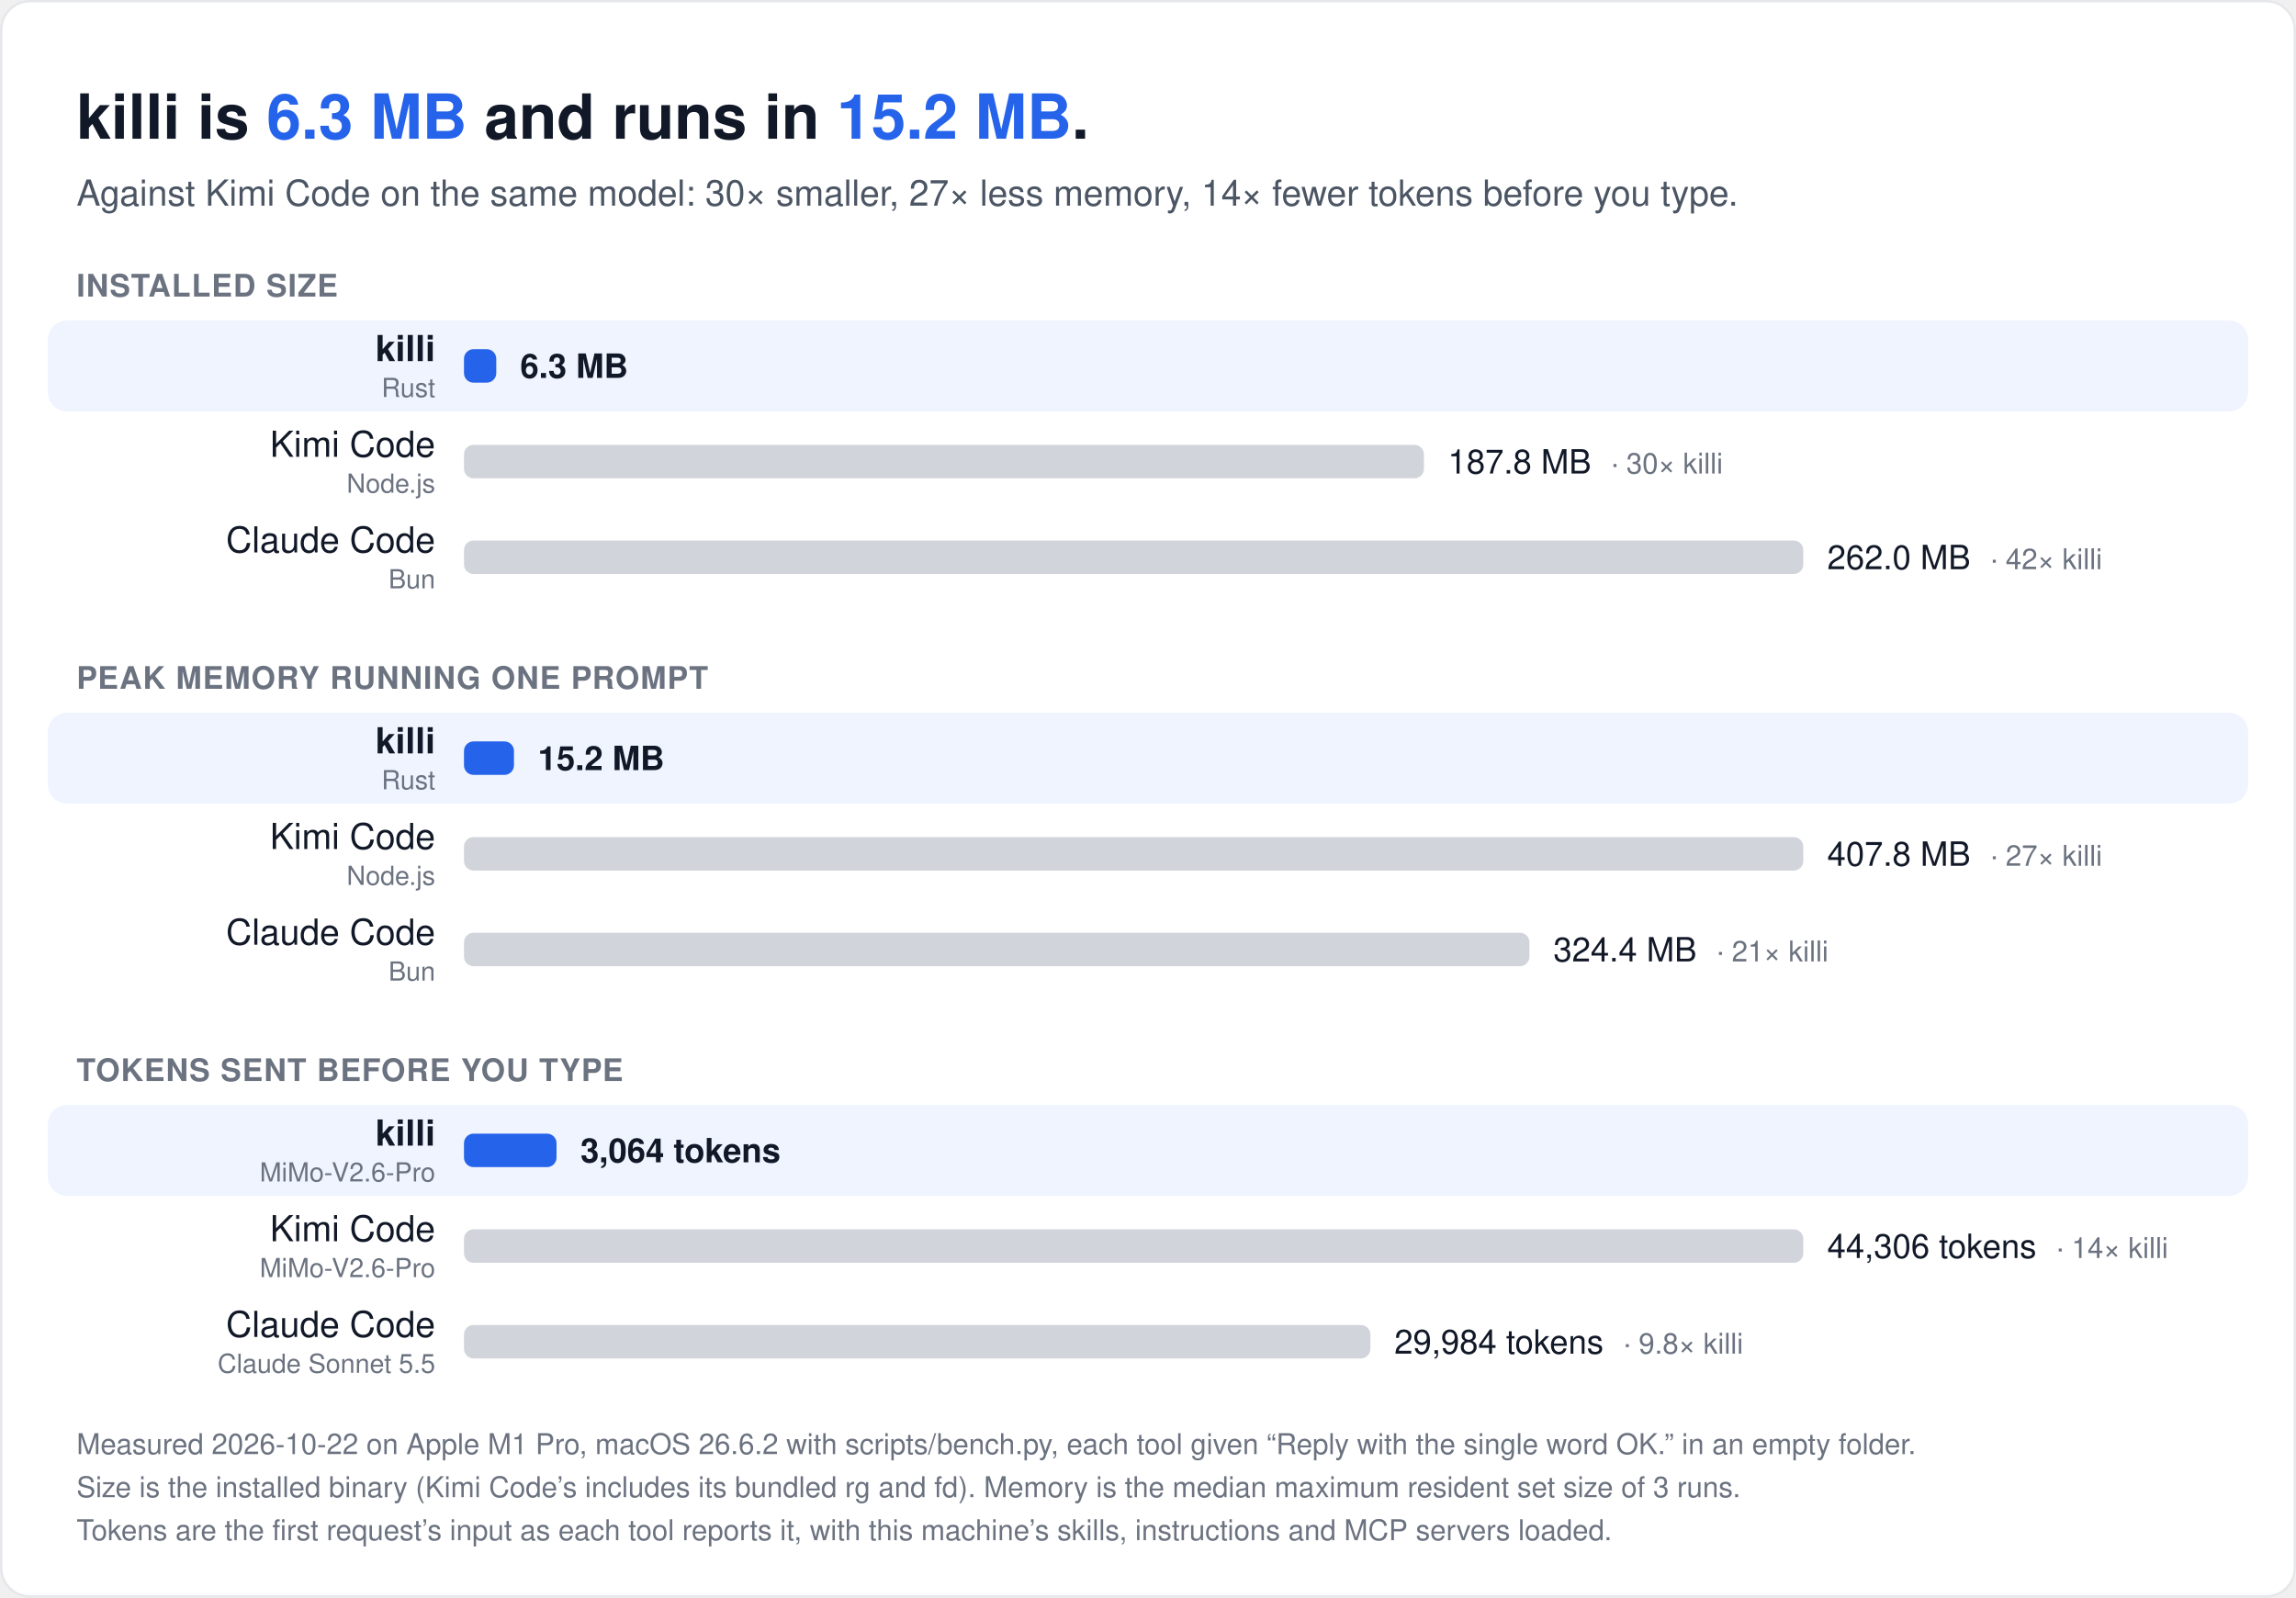
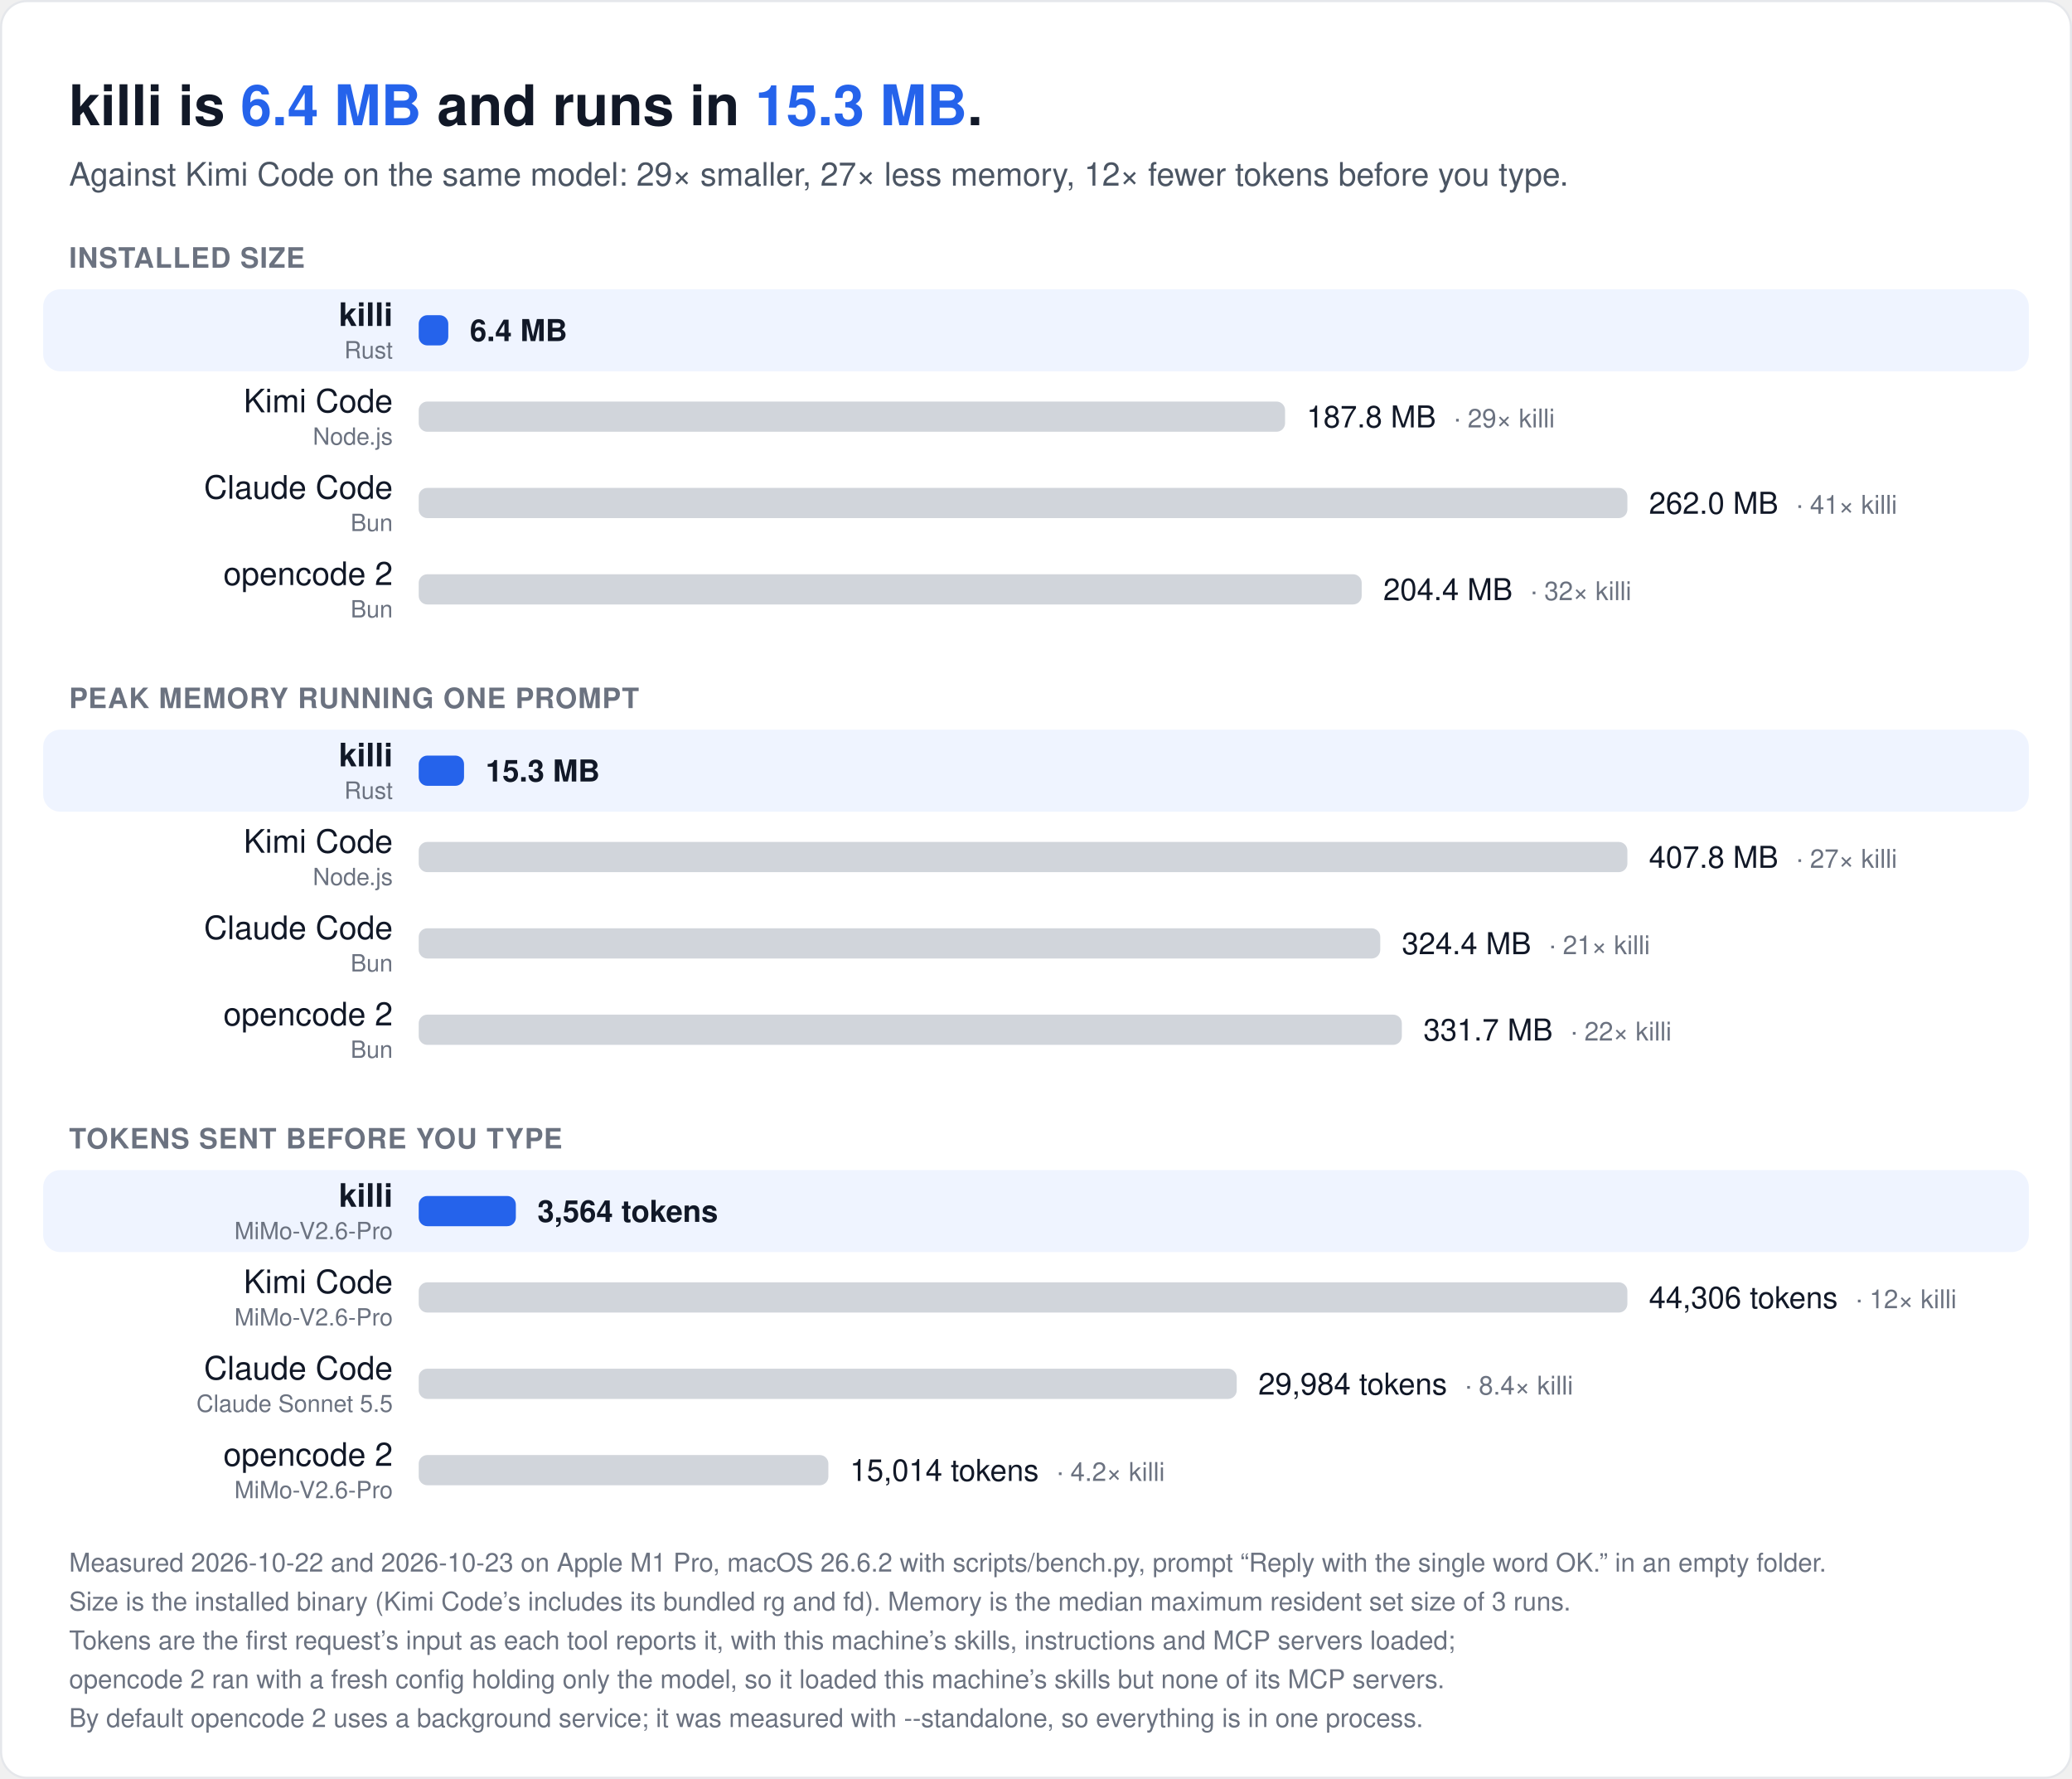
- <svg xmlns="http://www.w3.org/2000/svg" width="960" height="668" viewBox="0 0 960 668" font-family="-apple-system, BlinkMacSystemFont, 'Segoe UI', Helvetica, Arial, sans-serif" role="img" aria-label="killi 6.3 MB installed, 15.2 MB memory, 3,064 tokens; Kimi Code 187.8 MB installed, 407.8 MB memory, 44,306 tokens; Claude Code 262.0 MB installed, 324.4 MB memory, 29,984 tokens">
-   <rect x="0.5" y="0.5" width="959" height="667" rx="12" fill="#ffffff" stroke="#e5e7eb" />
-   <text x="32" y="58" font-size="26" font-weight="700" fill="#111827">killi is <tspan fill="#2563eb">6.3 MB</tspan> and runs in <tspan fill="#2563eb">15.2 MB</tspan>.</text>
-   <text x="32" y="86" font-size="15" fill="#4b5563">Against Kimi Code on the same model: 30× smaller, 27× less memory, 14× fewer tokens before you type.</text>
+ <svg xmlns="http://www.w3.org/2000/svg" width="960" height="824" viewBox="0 0 960 824" font-family="-apple-system, BlinkMacSystemFont, 'Segoe UI', Helvetica, Arial, sans-serif" role="img" aria-label="killi 6.4 MB installed, 15.3 MB memory, 3,564 tokens; Kimi Code 187.8 MB installed, 407.8 MB memory, 44,306 tokens; Claude Code 262.0 MB installed, 324.4 MB memory, 29,984 tokens; opencode 2 204.4 MB installed, 331.7 MB memory, 15,014 tokens">
+   <rect x="0.5" y="0.5" width="959" height="823" rx="12" fill="#ffffff" stroke="#e5e7eb" />
+   <text x="32" y="58" font-size="26" font-weight="700" fill="#111827">killi is <tspan fill="#2563eb">6.4 MB</tspan> and runs in <tspan fill="#2563eb">15.3 MB</tspan>.</text>
+   <text x="32" y="86" font-size="15" fill="#4b5563">Against Kimi Code on the same model: 29× smaller, 27× less memory, 12× fewer tokens before you type.</text>
  <text x="32" y="124" font-size="13" font-weight="700" fill="#6b7280" letter-spacing="0.4">INSTALLED SIZE</text>
  <rect x="20" y="134" width="920" height="38" rx="8" fill="#eff4ff" />
  <text x="182" y="151" font-size="15" font-weight="700" fill="#111827" text-anchor="end">killi</text>
  <text x="182" y="166" font-size="11" fill="#6b7280" text-anchor="end">Rust</text>
-   <rect x="194" y="146" width="13.5" height="14" rx="4" fill="#2563eb" />
-   <text x="217.5" y="158" font-size="14" font-weight="700" fill="#111827">6.3 MB</text>
+   <rect x="194" y="146" width="13.7" height="14" rx="4" fill="#2563eb" />
+   <text x="217.7" y="158" font-size="14" font-weight="700" fill="#111827">6.4 MB</text>
  <text x="182" y="191" font-size="15" font-weight="500" fill="#111827" text-anchor="end">Kimi Code</text>
  <text x="182" y="206" font-size="11" fill="#6b7280" text-anchor="end">Node.js</text>
  <rect x="194" y="186" width="401.4" height="14" rx="4" fill="#d1d5db" />
-   <text x="605.4" y="198" font-size="14" font-weight="500" fill="#111827">187.8 MB<tspan dx="8" font-size="12" font-weight="400" fill="#6b7280">· 30× killi</tspan>
+   <text x="605.4" y="198" font-size="14" font-weight="500" fill="#111827">187.8 MB<tspan dx="8" font-size="12" font-weight="400" fill="#6b7280">· 29× killi</tspan>
  </text>
  <text x="182" y="231" font-size="15" font-weight="500" fill="#111827" text-anchor="end">Claude Code</text>
  <text x="182" y="246" font-size="11" fill="#6b7280" text-anchor="end">Bun</text>
  <rect x="194" y="226" width="560.0" height="14" rx="4" fill="#d1d5db" />
-   <text x="764.0" y="238" font-size="14" font-weight="500" fill="#111827">262.0 MB<tspan dx="8" font-size="12" font-weight="400" fill="#6b7280">· 42× killi</tspan>
+   <text x="764.0" y="238" font-size="14" font-weight="500" fill="#111827">262.0 MB<tspan dx="8" font-size="12" font-weight="400" fill="#6b7280">· 41× killi</tspan>
  </text>
-   <text x="32" y="288" font-size="13" font-weight="700" fill="#6b7280" letter-spacing="0.4">PEAK MEMORY RUNNING ONE PROMPT</text>
-   <rect x="20" y="298" width="920" height="38" rx="8" fill="#eff4ff" />
-   <text x="182" y="315" font-size="15" font-weight="700" fill="#111827" text-anchor="end">killi</text>
-   <text x="182" y="330" font-size="11" fill="#6b7280" text-anchor="end">Rust</text>
-   <rect x="194" y="310" width="20.9" height="14" rx="4" fill="#2563eb" />
-   <text x="224.9" y="322" font-size="14" font-weight="700" fill="#111827">15.2 MB</text>
-   <text x="182" y="355" font-size="15" font-weight="500" fill="#111827" text-anchor="end">Kimi Code</text>
-   <text x="182" y="370" font-size="11" fill="#6b7280" text-anchor="end">Node.js</text>
-   <rect x="194" y="350" width="560.0" height="14" rx="4" fill="#d1d5db" />
-   <text x="764.0" y="362" font-size="14" font-weight="500" fill="#111827">407.8 MB<tspan dx="8" font-size="12" font-weight="400" fill="#6b7280">· 27× killi</tspan>
+   <text x="182" y="271" font-size="15" font-weight="500" fill="#111827" text-anchor="end">opencode 2</text>
+   <text x="182" y="286" font-size="11" fill="#6b7280" text-anchor="end">Bun</text>
+   <rect x="194" y="266" width="436.9" height="14" rx="4" fill="#d1d5db" />
+   <text x="640.9" y="278" font-size="14" font-weight="500" fill="#111827">204.4 MB<tspan dx="8" font-size="12" font-weight="400" fill="#6b7280">· 32× killi</tspan>
  </text>
-   <text x="182" y="395" font-size="15" font-weight="500" fill="#111827" text-anchor="end">Claude Code</text>
-   <text x="182" y="410" font-size="11" fill="#6b7280" text-anchor="end">Bun</text>
-   <rect x="194" y="390" width="445.5" height="14" rx="4" fill="#d1d5db" />
-   <text x="649.5" y="402" font-size="14" font-weight="500" fill="#111827">324.4 MB<tspan dx="8" font-size="12" font-weight="400" fill="#6b7280">· 21× killi</tspan>
+   <text x="32" y="328" font-size="13" font-weight="700" fill="#6b7280" letter-spacing="0.4">PEAK MEMORY RUNNING ONE PROMPT</text>
+   <rect x="20" y="338" width="920" height="38" rx="8" fill="#eff4ff" />
+   <text x="182" y="355" font-size="15" font-weight="700" fill="#111827" text-anchor="end">killi</text>
+   <text x="182" y="370" font-size="11" fill="#6b7280" text-anchor="end">Rust</text>
+   <rect x="194" y="350" width="21.0" height="14" rx="4" fill="#2563eb" />
+   <text x="225.0" y="362" font-size="14" font-weight="700" fill="#111827">15.3 MB</text>
+   <text x="182" y="395" font-size="15" font-weight="500" fill="#111827" text-anchor="end">Kimi Code</text>
+   <text x="182" y="410" font-size="11" fill="#6b7280" text-anchor="end">Node.js</text>
+   <rect x="194" y="390" width="560.0" height="14" rx="4" fill="#d1d5db" />
+   <text x="764.0" y="402" font-size="14" font-weight="500" fill="#111827">407.8 MB<tspan dx="8" font-size="12" font-weight="400" fill="#6b7280">· 27× killi</tspan>
  </text>
-   <text x="32" y="452" font-size="13" font-weight="700" fill="#6b7280" letter-spacing="0.4">TOKENS SENT BEFORE YOU TYPE</text>
-   <rect x="20" y="462" width="920" height="38" rx="8" fill="#eff4ff" />
-   <text x="182" y="479" font-size="15" font-weight="700" fill="#111827" text-anchor="end">killi</text>
-   <text x="182" y="494" font-size="11" fill="#6b7280" text-anchor="end">MiMo-V2.6-Pro</text>
-   <rect x="194" y="474" width="38.7" height="14" rx="4" fill="#2563eb" />
-   <text x="242.7" y="486" font-size="14" font-weight="700" fill="#111827">3,064 tokens</text>
-   <text x="182" y="519" font-size="15" font-weight="500" fill="#111827" text-anchor="end">Kimi Code</text>
-   <text x="182" y="534" font-size="11" fill="#6b7280" text-anchor="end">MiMo-V2.6-Pro</text>
-   <rect x="194" y="514" width="560.0" height="14" rx="4" fill="#d1d5db" />
-   <text x="764.0" y="526" font-size="14" font-weight="500" fill="#111827">44,306 tokens<tspan dx="8" font-size="12" font-weight="400" fill="#6b7280">· 14× killi</tspan>
+   <text x="182" y="435" font-size="15" font-weight="500" fill="#111827" text-anchor="end">Claude Code</text>
+   <text x="182" y="450" font-size="11" fill="#6b7280" text-anchor="end">Bun</text>
+   <rect x="194" y="430" width="445.5" height="14" rx="4" fill="#d1d5db" />
+   <text x="649.5" y="442" font-size="14" font-weight="500" fill="#111827">324.4 MB<tspan dx="8" font-size="12" font-weight="400" fill="#6b7280">· 21× killi</tspan>
  </text>
-   <text x="182" y="559" font-size="15" font-weight="500" fill="#111827" text-anchor="end">Claude Code</text>
-   <text x="182" y="574" font-size="11" fill="#6b7280" text-anchor="end">Claude Sonnet 5.5</text>
-   <rect x="194" y="554" width="379.0" height="14" rx="4" fill="#d1d5db" />
-   <text x="583.0" y="566" font-size="14" font-weight="500" fill="#111827">29,984 tokens<tspan dx="8" font-size="12" font-weight="400" fill="#6b7280">· 9.8× killi</tspan>
+   <text x="182" y="475" font-size="15" font-weight="500" fill="#111827" text-anchor="end">opencode 2</text>
+   <text x="182" y="490" font-size="11" fill="#6b7280" text-anchor="end">Bun</text>
+   <rect x="194" y="470" width="455.5" height="14" rx="4" fill="#d1d5db" />
+   <text x="659.5" y="482" font-size="14" font-weight="500" fill="#111827">331.7 MB<tspan dx="8" font-size="12" font-weight="400" fill="#6b7280">· 22× killi</tspan>
  </text>
-   <text x="32" y="608" font-size="12" fill="#6b7280">Measured 2026-10-22 on Apple M1 Pro, macOS 26.6.2 with scripts/bench.py, each tool given “Reply with the single word OK.” in an empty folder.</text>
-   <text x="32" y="626" font-size="12" fill="#6b7280">Size is the installed binary (Kimi Code’s includes its bundled rg and fd). Memory is the median maximum resident set size of 3 runs.</text>
-   <text x="32" y="644" font-size="12" fill="#6b7280">Tokens are the first request’s input as each tool reports it, with this machine’s skills, instructions and MCP servers loaded.</text>
+   <text x="32" y="532" font-size="13" font-weight="700" fill="#6b7280" letter-spacing="0.4">TOKENS SENT BEFORE YOU TYPE</text>
+   <rect x="20" y="542" width="920" height="38" rx="8" fill="#eff4ff" />
+   <text x="182" y="559" font-size="15" font-weight="700" fill="#111827" text-anchor="end">killi</text>
+   <text x="182" y="574" font-size="11" fill="#6b7280" text-anchor="end">MiMo-V2.6-Pro</text>
+   <rect x="194" y="554" width="45.0" height="14" rx="4" fill="#2563eb" />
+   <text x="249.0" y="566" font-size="14" font-weight="700" fill="#111827">3,564 tokens</text>
+   <text x="182" y="599" font-size="15" font-weight="500" fill="#111827" text-anchor="end">Kimi Code</text>
+   <text x="182" y="614" font-size="11" fill="#6b7280" text-anchor="end">MiMo-V2.6-Pro</text>
+   <rect x="194" y="594" width="560.0" height="14" rx="4" fill="#d1d5db" />
+   <text x="764.0" y="606" font-size="14" font-weight="500" fill="#111827">44,306 tokens<tspan dx="8" font-size="12" font-weight="400" fill="#6b7280">· 12× killi</tspan>
+   </text>
+   <text x="182" y="639" font-size="15" font-weight="500" fill="#111827" text-anchor="end">Claude Code</text>
+   <text x="182" y="654" font-size="11" fill="#6b7280" text-anchor="end">Claude Sonnet 5.5</text>
+   <rect x="194" y="634" width="379.0" height="14" rx="4" fill="#d1d5db" />
+   <text x="583.0" y="646" font-size="14" font-weight="500" fill="#111827">29,984 tokens<tspan dx="8" font-size="12" font-weight="400" fill="#6b7280">· 8.4× killi</tspan>
+   </text>
+   <text x="182" y="679" font-size="15" font-weight="500" fill="#111827" text-anchor="end">opencode 2</text>
+   <text x="182" y="694" font-size="11" fill="#6b7280" text-anchor="end">MiMo-V2.6-Pro</text>
+   <rect x="194" y="674" width="189.8" height="14" rx="4" fill="#d1d5db" />
+   <text x="393.8" y="686" font-size="14" font-weight="500" fill="#111827">15,014 tokens<tspan dx="8" font-size="12" font-weight="400" fill="#6b7280">· 4.2× killi</tspan>
+   </text>
+   <text x="32" y="728" font-size="12" fill="#6b7280">Measured 2026-10-22 and 2026-10-23 on Apple M1 Pro, macOS 26.6.2 with scripts/bench.py, prompt “Reply with the single word OK.” in an empty folder.</text>
+   <text x="32" y="746" font-size="12" fill="#6b7280">Size is the installed binary (Kimi Code’s includes its bundled rg and fd). Memory is the median maximum resident set size of 3 runs.</text>
+   <text x="32" y="764" font-size="12" fill="#6b7280">Tokens are the first request’s input as each tool reports it, with this machine’s skills, instructions and MCP servers loaded;</text>
+   <text x="32" y="782" font-size="12" fill="#6b7280">opencode 2 ran with a fresh config holding only the model, so it loaded this machine’s skills but none of its MCP servers.</text>
+   <text x="32" y="800" font-size="12" fill="#6b7280">By default opencode 2 uses a background service; it was measured with --standalone, so everything is in one process.</text>
</svg>
